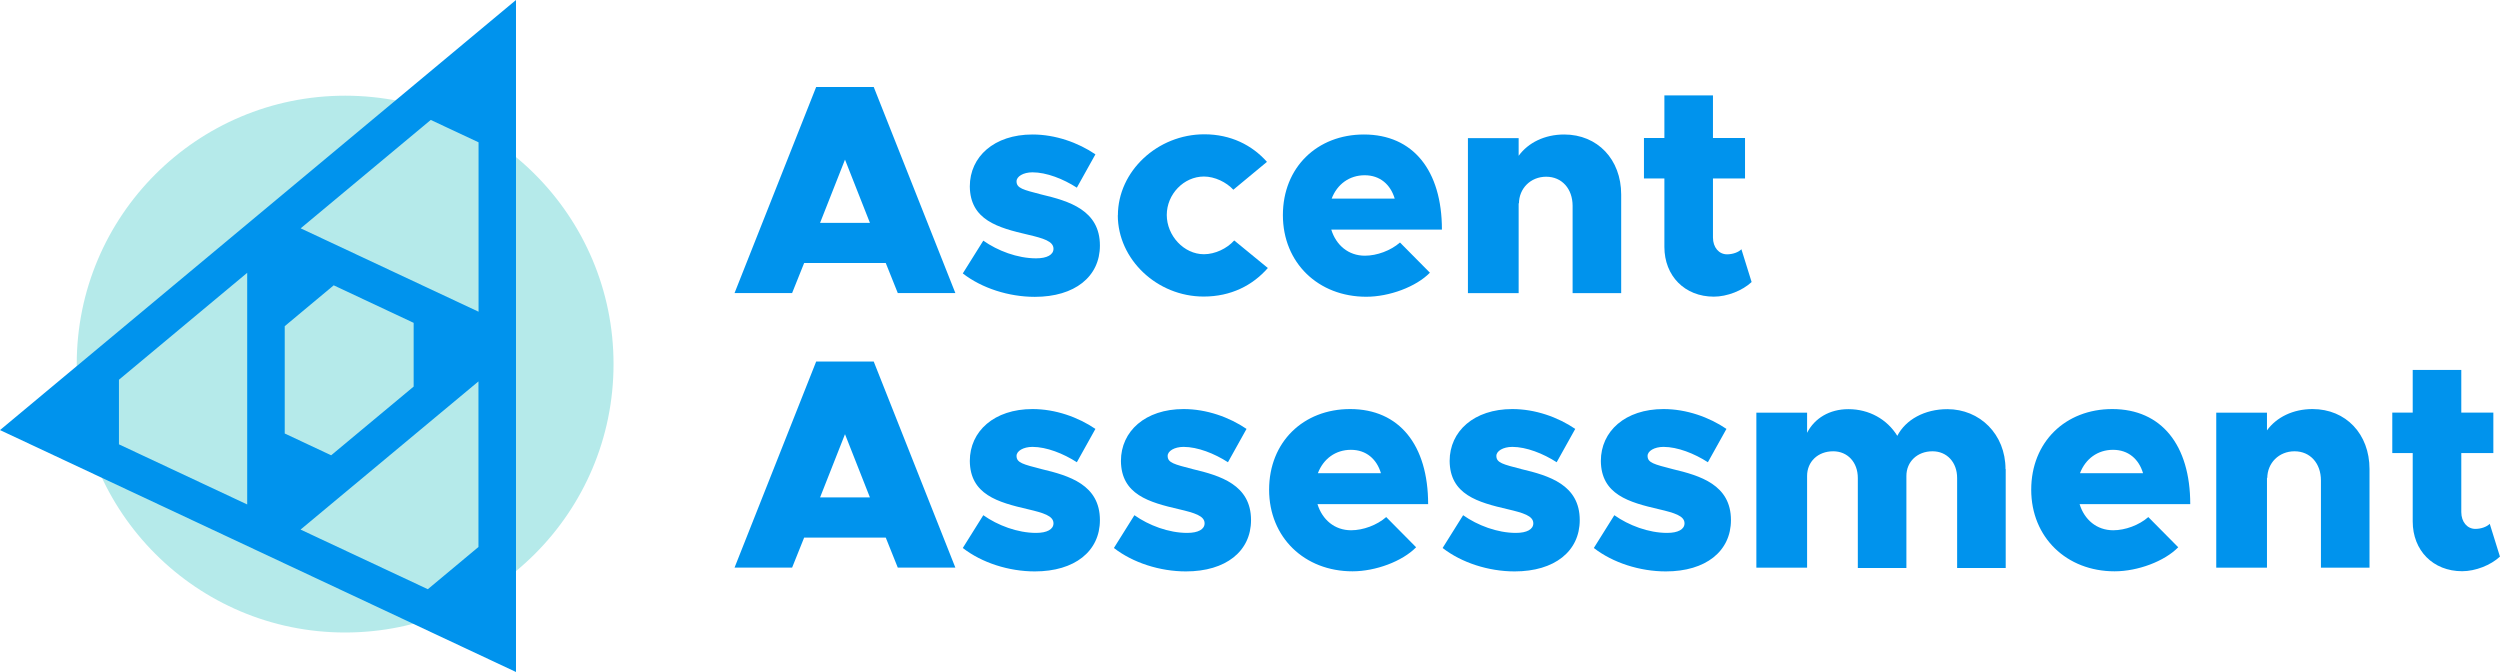
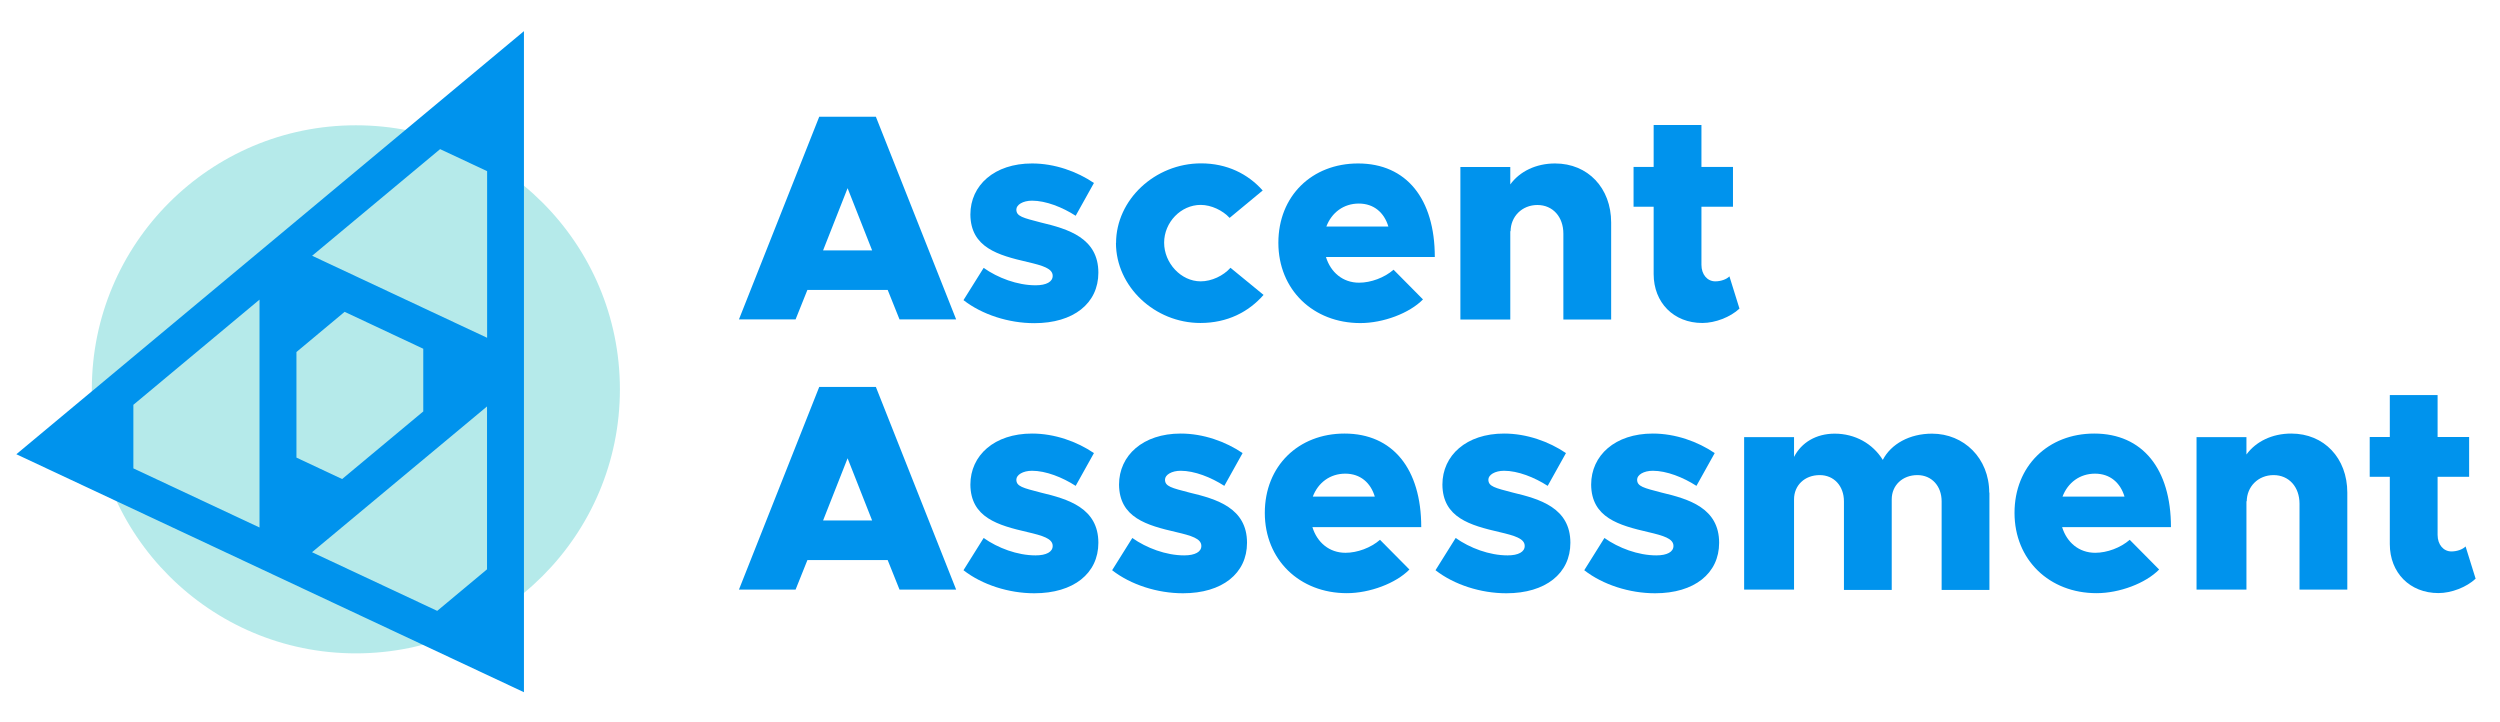
- <svg xmlns="http://www.w3.org/2000/svg" id="b" viewBox="0 0 255.77 68.75">
-   <g id="c">
-     <circle cx="35.31" cy="37.25" r="27.46" style="fill:#b5eaea;" />
-     <path d="M29.13,19.72h0S0,44,0,44l23.66,11.09h0s29.13,13.66,29.13,13.66V0l-23.66,19.72ZM44.07,12.27l4.89,2.29v17.33l-18.2-8.53,13.31-11.09ZM42.33,39.54l-8.45,7.04-4.75-2.23v-10.98l5.01-4.18,8.18,3.84v6.51ZM12.17,38.85l13.12-10.94v23.7l-13.12-6.15v-6.61ZM48.95,39.01v16.95l-5.18,4.32-13.02-6.1,18.2-15.16Z" style="fill:#0093ed;" />
-     <path d="M90.62,26.91h-8.35l-1.23,3.07h-5.89l8.35-21.08h5.89l8.35,21.08h-5.89l-1.23-3.07ZM89,22.8l-2.55-6.47-2.55,6.47h5.09Z" style="fill:#0093ed;" />
-     <path d="M98.51,27.96l2.09-3.34c1.47,1.04,3.5,1.81,5.4,1.81,1.13,0,1.78-.37,1.78-.98,0-.77-1.04-1.07-2.61-1.44-3.07-.71-5.92-1.5-5.95-4.94,0-3.04,2.49-5.31,6.41-5.31,2.36,0,4.67.83,6.44,2.03l-1.9,3.41c-1.38-.89-3.1-1.57-4.54-1.57-.95,0-1.63.43-1.63.92,0,.71.67.86,2.55,1.35,2.82.67,5.98,1.6,5.98,5.22,0,3.19-2.58,5.25-6.66,5.25-2.67,0-5.43-.89-7.36-2.39Z" style="fill:#0093ed;" />
-     <path d="M114.37,22.03c0-4.51,4.05-8.29,8.84-8.29,2.7,0,4.88,1.1,6.41,2.82l-3.44,2.85c-.71-.77-1.9-1.35-3.01-1.35-2.06,0-3.8,1.81-3.8,3.93s1.75,4.02,3.8,4.02c1.14,0,2.36-.58,3.1-1.41l3.44,2.82c-1.56,1.78-3.77,2.92-6.57,2.92-4.76,0-8.78-3.8-8.78-8.32Z" style="fill:#0093ed;" />
-     <path d="M143.22,24.8l3.07,3.1c-1.41,1.44-4.14,2.46-6.51,2.46-4.91,0-8.53-3.47-8.53-8.35s3.5-8.25,8.29-8.25c5.03,0,7.98,3.68,7.98,9.73h-11.32c.49,1.59,1.75,2.67,3.44,2.67,1.23,0,2.64-.52,3.59-1.35ZM136.25,20.32h6.44c-.43-1.44-1.5-2.39-3.07-2.39s-2.82.92-3.38,2.39Z" style="fill:#0093ed;" />
-     <path d="M165.86,19.89v10.1h-4.97v-8.93c0-1.75-1.1-2.98-2.7-2.98s-2.79,1.2-2.79,2.76l-.03-.09v9.24h-5.19v-15.86h5.19v1.81c.98-1.35,2.67-2.18,4.66-2.18,3.41,0,5.83,2.55,5.83,6.14Z" style="fill:#0093ed;" />
-     <path d="M179.21,28.85c-.95.89-2.52,1.5-3.87,1.5-2.98,0-5.06-2.12-5.06-5.09v-7h-2.09v-4.14h2.09v-4.36h4.97v4.36h3.28v4.14h-3.28v6.04c0,1.01.61,1.72,1.44,1.72.58,0,1.17-.21,1.47-.52l1.04,3.34Z" style="fill:#0093ed;" />
-     <path d="M90.62,55h-8.35l-1.23,3.07h-5.89l8.35-21.08h5.89l8.35,21.08h-5.89l-1.23-3.07ZM89,50.89l-2.55-6.47-2.55,6.47h5.09Z" style="fill:#0093ed;" />
-     <path d="M98.51,56.05l2.09-3.34c1.47,1.04,3.5,1.81,5.4,1.81,1.13,0,1.78-.37,1.78-.98,0-.77-1.04-1.07-2.61-1.44-3.07-.71-5.92-1.5-5.95-4.94,0-3.04,2.49-5.31,6.41-5.31,2.36,0,4.67.83,6.44,2.03l-1.9,3.41c-1.38-.89-3.1-1.57-4.54-1.57-.95,0-1.63.43-1.63.92,0,.71.67.86,2.55,1.35,2.82.67,5.98,1.6,5.98,5.22,0,3.19-2.58,5.25-6.66,5.25-2.67,0-5.43-.89-7.36-2.39Z" style="fill:#0093ed;" />
-     <path d="M113.97,56.05l2.09-3.34c1.47,1.04,3.5,1.81,5.4,1.81,1.13,0,1.78-.37,1.78-.98,0-.77-1.04-1.07-2.61-1.44-3.07-.71-5.92-1.5-5.95-4.94,0-3.04,2.49-5.31,6.41-5.31,2.36,0,4.67.83,6.44,2.03l-1.9,3.41c-1.38-.89-3.1-1.57-4.54-1.57-.95,0-1.63.43-1.63.92,0,.71.67.86,2.55,1.35,2.82.67,5.98,1.6,5.98,5.22,0,3.19-2.58,5.25-6.66,5.25-2.67,0-5.43-.89-7.36-2.39Z" style="fill:#0093ed;" />
-     <path d="M141.81,52.89l3.07,3.1c-1.41,1.44-4.14,2.46-6.51,2.46-4.91,0-8.53-3.47-8.53-8.35s3.5-8.25,8.29-8.25c5.03,0,7.98,3.68,7.98,9.73h-11.32c.49,1.59,1.75,2.67,3.44,2.67,1.23,0,2.64-.52,3.59-1.35ZM134.84,48.41h6.44c-.43-1.44-1.5-2.39-3.07-2.39s-2.82.92-3.38,2.39Z" style="fill:#0093ed;" />
-     <path d="M147.6,56.05l2.09-3.34c1.47,1.04,3.5,1.81,5.4,1.81,1.13,0,1.78-.37,1.78-.98,0-.77-1.04-1.07-2.61-1.44-3.07-.71-5.92-1.5-5.95-4.94,0-3.04,2.49-5.31,6.41-5.31,2.36,0,4.67.83,6.44,2.03l-1.9,3.41c-1.38-.89-3.1-1.57-4.54-1.57-.95,0-1.63.43-1.63.92,0,.71.67.86,2.55,1.35,2.82.67,5.98,1.6,5.98,5.22,0,3.19-2.58,5.25-6.66,5.25-2.67,0-5.43-.89-7.36-2.39Z" style="fill:#0093ed;" />
-     <path d="M163.07,56.05l2.09-3.34c1.47,1.04,3.5,1.81,5.4,1.81,1.13,0,1.78-.37,1.78-.98,0-.77-1.04-1.07-2.61-1.44-3.07-.71-5.92-1.5-5.95-4.94,0-3.04,2.49-5.31,6.41-5.31,2.36,0,4.67.83,6.44,2.03l-1.9,3.41c-1.38-.89-3.1-1.57-4.54-1.57-.95,0-1.63.43-1.63.92,0,.71.67.86,2.55,1.35,2.82.67,5.98,1.6,5.98,5.22,0,3.19-2.58,5.25-6.66,5.25-2.67,0-5.43-.89-7.36-2.39Z" style="fill:#0093ed;" />
-     <path d="M205.2,47.98v10.13h-4.97v-9.21c0-1.6-1.04-2.73-2.52-2.73-1.56,0-2.67,1.07-2.67,2.52v9.42h-4.97v-9.21c0-1.6-1.04-2.73-2.52-2.73-1.57,0-2.67,1.07-2.67,2.52v9.39h-5.19v-15.86h5.19v2.06c.77-1.5,2.3-2.42,4.23-2.42,2.12,0,3.96,1.04,5,2.73.86-1.66,2.79-2.73,5.12-2.73,3.31,0,5.95,2.55,5.95,6.14Z" style="fill:#0093ed;" />
-     <path d="M219.78,52.89l3.07,3.1c-1.41,1.44-4.14,2.46-6.51,2.46-4.91,0-8.53-3.47-8.53-8.35s3.5-8.25,8.29-8.25c5.03,0,7.98,3.68,7.98,9.73h-11.32c.49,1.59,1.75,2.67,3.44,2.67,1.23,0,2.64-.52,3.59-1.35ZM212.81,48.41h6.44c-.43-1.44-1.5-2.39-3.07-2.39s-2.82.92-3.38,2.39Z" style="fill:#0093ed;" />
-     <path d="M242.42,47.98v10.1h-4.97v-8.93c0-1.75-1.1-2.98-2.7-2.98s-2.79,1.2-2.79,2.76l-.03-.09v9.24h-5.19v-15.86h5.19v1.81c.98-1.35,2.67-2.18,4.66-2.18,3.41,0,5.83,2.55,5.83,6.14Z" style="fill:#0093ed;" />
-     <path d="M255.77,56.94c-.95.89-2.52,1.5-3.87,1.5-2.98,0-5.06-2.12-5.06-5.09v-7h-2.09v-4.14h2.09v-4.36h4.97v4.36h3.28v4.14h-3.28v6.04c0,1.01.61,1.72,1.44,1.72.58,0,1.17-.21,1.47-.52l1.04,3.34Z" style="fill:#0093ed;" />
-   </g>
+ <svg xmlns="http://www.w3.org/2000/svg" id="a" width="260" height="75" viewBox="0 0 260 75">
+   <circle cx="37.01" cy="40.49" r="27.46" fill="#b5eaea" />
+   <path d="M30.83,22.96h0S1.7,47.24,1.7,47.24l23.66,11.09h0s29.13,13.66,29.13,13.66V3.24l-23.66,19.72ZM45.77,15.51l4.89,2.29v17.33l-18.2-8.53,13.31-11.09ZM44.03,42.78l-8.45,7.04-4.75-2.23v-10.98l5.01-4.18,8.18,3.84v6.51ZM13.87,42.1l13.12-10.94v23.7l-13.12-6.15v-6.61ZM50.65,42.26v16.95l-5.18,4.32-13.02-6.1,18.2-15.16Z" fill="#0093ed" />
+   <path d="M92.32,30.15h-8.35l-1.23,3.07h-5.89l8.35-21.08h5.89l8.35,21.08h-5.89l-1.23-3.07ZM90.7,26.04l-2.55-6.47-2.55,6.47h5.09Z" fill="#0093ed" />
+   <path d="M100.21,31.2l2.09-3.34c1.47,1.04,3.5,1.81,5.4,1.81,1.13,0,1.78-.37,1.78-.98,0-.77-1.04-1.07-2.61-1.44-3.07-.71-5.92-1.5-5.95-4.94,0-3.04,2.49-5.31,6.41-5.31,2.36,0,4.67.83,6.44,2.03l-1.9,3.41c-1.38-.89-3.1-1.57-4.54-1.57-.95,0-1.63.43-1.63.92,0,.71.67.86,2.55,1.35,2.82.67,5.98,1.6,5.98,5.22,0,3.19-2.58,5.25-6.66,5.25-2.67,0-5.43-.89-7.36-2.39Z" fill="#0093ed" />
+   <path d="M116.07,25.28c0-4.51,4.05-8.29,8.84-8.29,2.7,0,4.88,1.1,6.41,2.82l-3.44,2.85c-.71-.77-1.9-1.35-3.01-1.35-2.06,0-3.8,1.81-3.8,3.93s1.75,4.02,3.8,4.02c1.14,0,2.36-.58,3.1-1.41l3.44,2.82c-1.56,1.78-3.77,2.92-6.57,2.92-4.76,0-8.78-3.8-8.78-8.32Z" fill="#0093ed" />
+   <path d="M144.92,28.04l3.07,3.1c-1.41,1.44-4.14,2.46-6.51,2.46-4.91,0-8.53-3.47-8.53-8.35s3.5-8.25,8.29-8.25c5.03,0,7.98,3.68,7.98,9.73h-11.32c.49,1.59,1.75,2.67,3.44,2.67,1.23,0,2.64-.52,3.59-1.35ZM137.95,23.56h6.44c-.43-1.44-1.5-2.39-3.07-2.39s-2.82.92-3.38,2.39Z" fill="#0093ed" />
+   <path d="M167.56,23.13v10.1h-4.97v-8.93c0-1.75-1.1-2.98-2.7-2.98s-2.79,1.2-2.79,2.76l-.03-.09v9.24h-5.19v-15.86h5.19v1.81c.98-1.35,2.67-2.18,4.66-2.18,3.41,0,5.83,2.55,5.83,6.14Z" fill="#0093ed" />
+   <path d="M180.91,32.09c-.95.89-2.52,1.5-3.87,1.5-2.98,0-5.06-2.12-5.06-5.09v-7h-2.09v-4.14h2.09v-4.36h4.97v4.36h3.28v4.14h-3.28v6.04c0,1.01.61,1.72,1.44,1.72.58,0,1.17-.21,1.47-.52l1.04,3.34Z" fill="#0093ed" />
+   <path d="M92.32,58.25h-8.35l-1.23,3.07h-5.89l8.35-21.08h5.89l8.35,21.08h-5.89l-1.23-3.07ZM90.7,54.13l-2.55-6.47-2.55,6.47h5.09Z" fill="#0093ed" />
+   <path d="M100.21,59.29l2.09-3.34c1.47,1.04,3.5,1.81,5.4,1.81,1.13,0,1.78-.37,1.78-.98,0-.77-1.04-1.07-2.61-1.44-3.07-.71-5.92-1.5-5.95-4.94,0-3.04,2.49-5.31,6.41-5.31,2.36,0,4.67.83,6.44,2.03l-1.9,3.41c-1.38-.89-3.1-1.57-4.54-1.57-.95,0-1.63.43-1.63.92,0,.71.67.86,2.55,1.35,2.82.67,5.98,1.6,5.98,5.22,0,3.19-2.58,5.25-6.66,5.25-2.67,0-5.43-.89-7.36-2.39Z" fill="#0093ed" />
+   <path d="M115.67,59.29l2.09-3.34c1.47,1.04,3.5,1.81,5.4,1.81,1.13,0,1.78-.37,1.78-.98,0-.77-1.04-1.07-2.61-1.44-3.07-.71-5.92-1.5-5.95-4.94,0-3.04,2.49-5.31,6.41-5.31,2.36,0,4.67.83,6.44,2.03l-1.9,3.41c-1.38-.89-3.1-1.57-4.54-1.57-.95,0-1.63.43-1.63.92,0,.71.67.86,2.55,1.35,2.82.67,5.98,1.6,5.98,5.22,0,3.19-2.58,5.25-6.66,5.25-2.67,0-5.43-.89-7.36-2.39Z" fill="#0093ed" />
+   <path d="M143.51,56.13l3.07,3.1c-1.41,1.44-4.14,2.46-6.51,2.46-4.91,0-8.53-3.47-8.53-8.35s3.5-8.25,8.29-8.25c5.03,0,7.98,3.68,7.98,9.73h-11.32c.49,1.59,1.75,2.67,3.44,2.67,1.23,0,2.64-.52,3.59-1.35ZM136.54,51.65h6.44c-.43-1.44-1.5-2.39-3.07-2.39s-2.82.92-3.38,2.39Z" fill="#0093ed" />
+   <path d="M149.3,59.29l2.09-3.34c1.47,1.04,3.5,1.81,5.4,1.81,1.13,0,1.78-.37,1.78-.98,0-.77-1.04-1.07-2.61-1.44-3.07-.71-5.92-1.5-5.95-4.94,0-3.04,2.49-5.31,6.41-5.31,2.36,0,4.67.83,6.44,2.03l-1.9,3.41c-1.38-.89-3.1-1.57-4.54-1.57-.95,0-1.63.43-1.63.92,0,.71.67.86,2.55,1.35,2.82.67,5.98,1.6,5.98,5.22,0,3.19-2.58,5.25-6.66,5.25-2.67,0-5.43-.89-7.36-2.39Z" fill="#0093ed" />
+   <path d="M164.77,59.29l2.09-3.34c1.47,1.04,3.5,1.81,5.4,1.81,1.13,0,1.78-.37,1.78-.98,0-.77-1.04-1.07-2.61-1.44-3.07-.71-5.92-1.5-5.95-4.94,0-3.04,2.49-5.31,6.41-5.31,2.36,0,4.67.83,6.44,2.03l-1.9,3.41c-1.38-.89-3.1-1.57-4.54-1.57-.95,0-1.63.43-1.63.92,0,.71.67.86,2.55,1.35,2.82.67,5.98,1.6,5.98,5.22,0,3.19-2.58,5.25-6.66,5.25-2.67,0-5.43-.89-7.36-2.39Z" fill="#0093ed" />
+   <path d="M206.9,51.22v10.13h-4.97v-9.21c0-1.6-1.04-2.73-2.52-2.73-1.56,0-2.67,1.07-2.67,2.52v9.42h-4.97v-9.21c0-1.6-1.04-2.73-2.52-2.73-1.57,0-2.67,1.07-2.67,2.52v9.39h-5.19v-15.86h5.19v2.06c.77-1.5,2.3-2.42,4.23-2.42,2.12,0,3.96,1.04,5,2.73.86-1.66,2.79-2.73,5.12-2.73,3.31,0,5.95,2.55,5.95,6.14Z" fill="#0093ed" />
+   <path d="M221.48,56.13l3.07,3.1c-1.41,1.44-4.14,2.46-6.51,2.46-4.91,0-8.53-3.47-8.53-8.35s3.5-8.25,8.29-8.25c5.03,0,7.98,3.68,7.98,9.73h-11.32c.49,1.59,1.75,2.67,3.44,2.67,1.23,0,2.64-.52,3.59-1.35ZM214.51,51.65h6.44c-.43-1.44-1.5-2.39-3.07-2.39s-2.82.92-3.38,2.39Z" fill="#0093ed" />
+   <path d="M244.12,51.22v10.1h-4.97v-8.93c0-1.75-1.1-2.98-2.7-2.98s-2.79,1.2-2.79,2.76l-.03-.09v9.24h-5.19v-15.86h5.19v1.81c.98-1.35,2.67-2.18,4.66-2.18,3.41,0,5.83,2.55,5.83,6.14Z" fill="#0093ed" />
+   <path d="M257.47,60.18c-.95.89-2.52,1.5-3.87,1.5-2.98,0-5.06-2.12-5.06-5.09v-7h-2.09v-4.14h2.09v-4.36h4.97v4.36h3.28v4.14h-3.28v6.04c0,1.01.61,1.72,1.44,1.72.58,0,1.17-.21,1.47-.52l1.04,3.34Z" fill="#0093ed" />
</svg>
